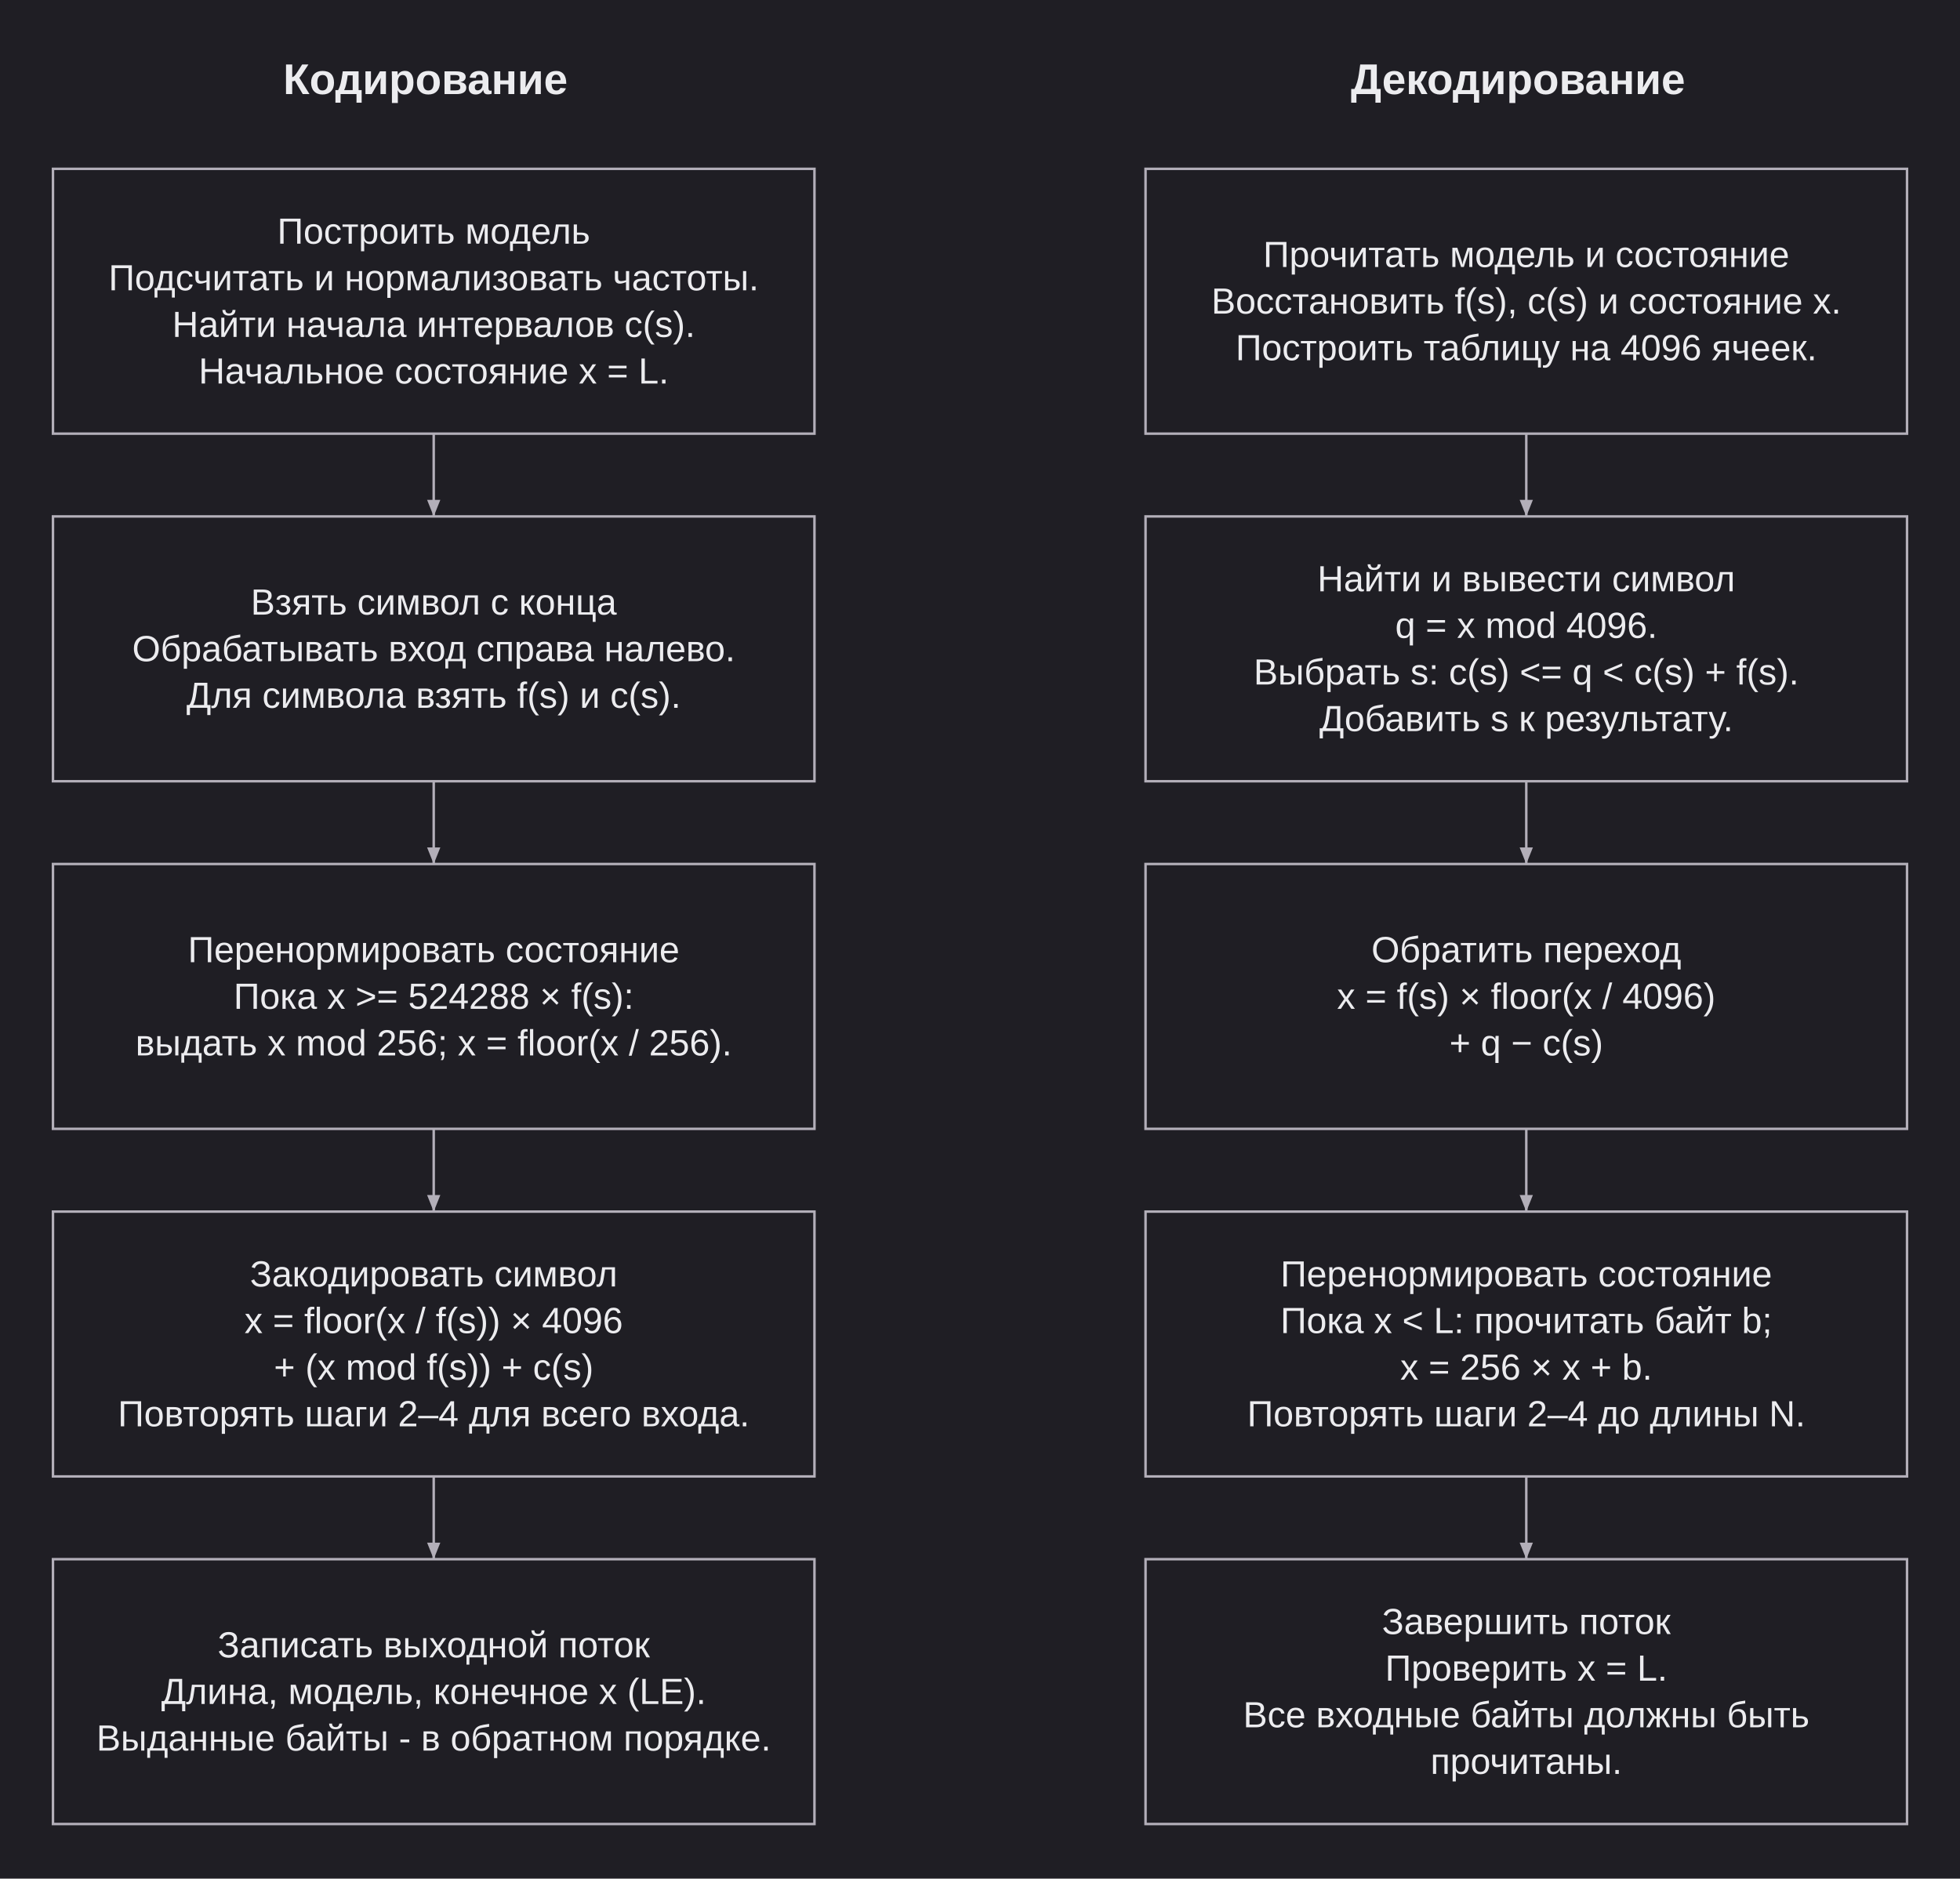
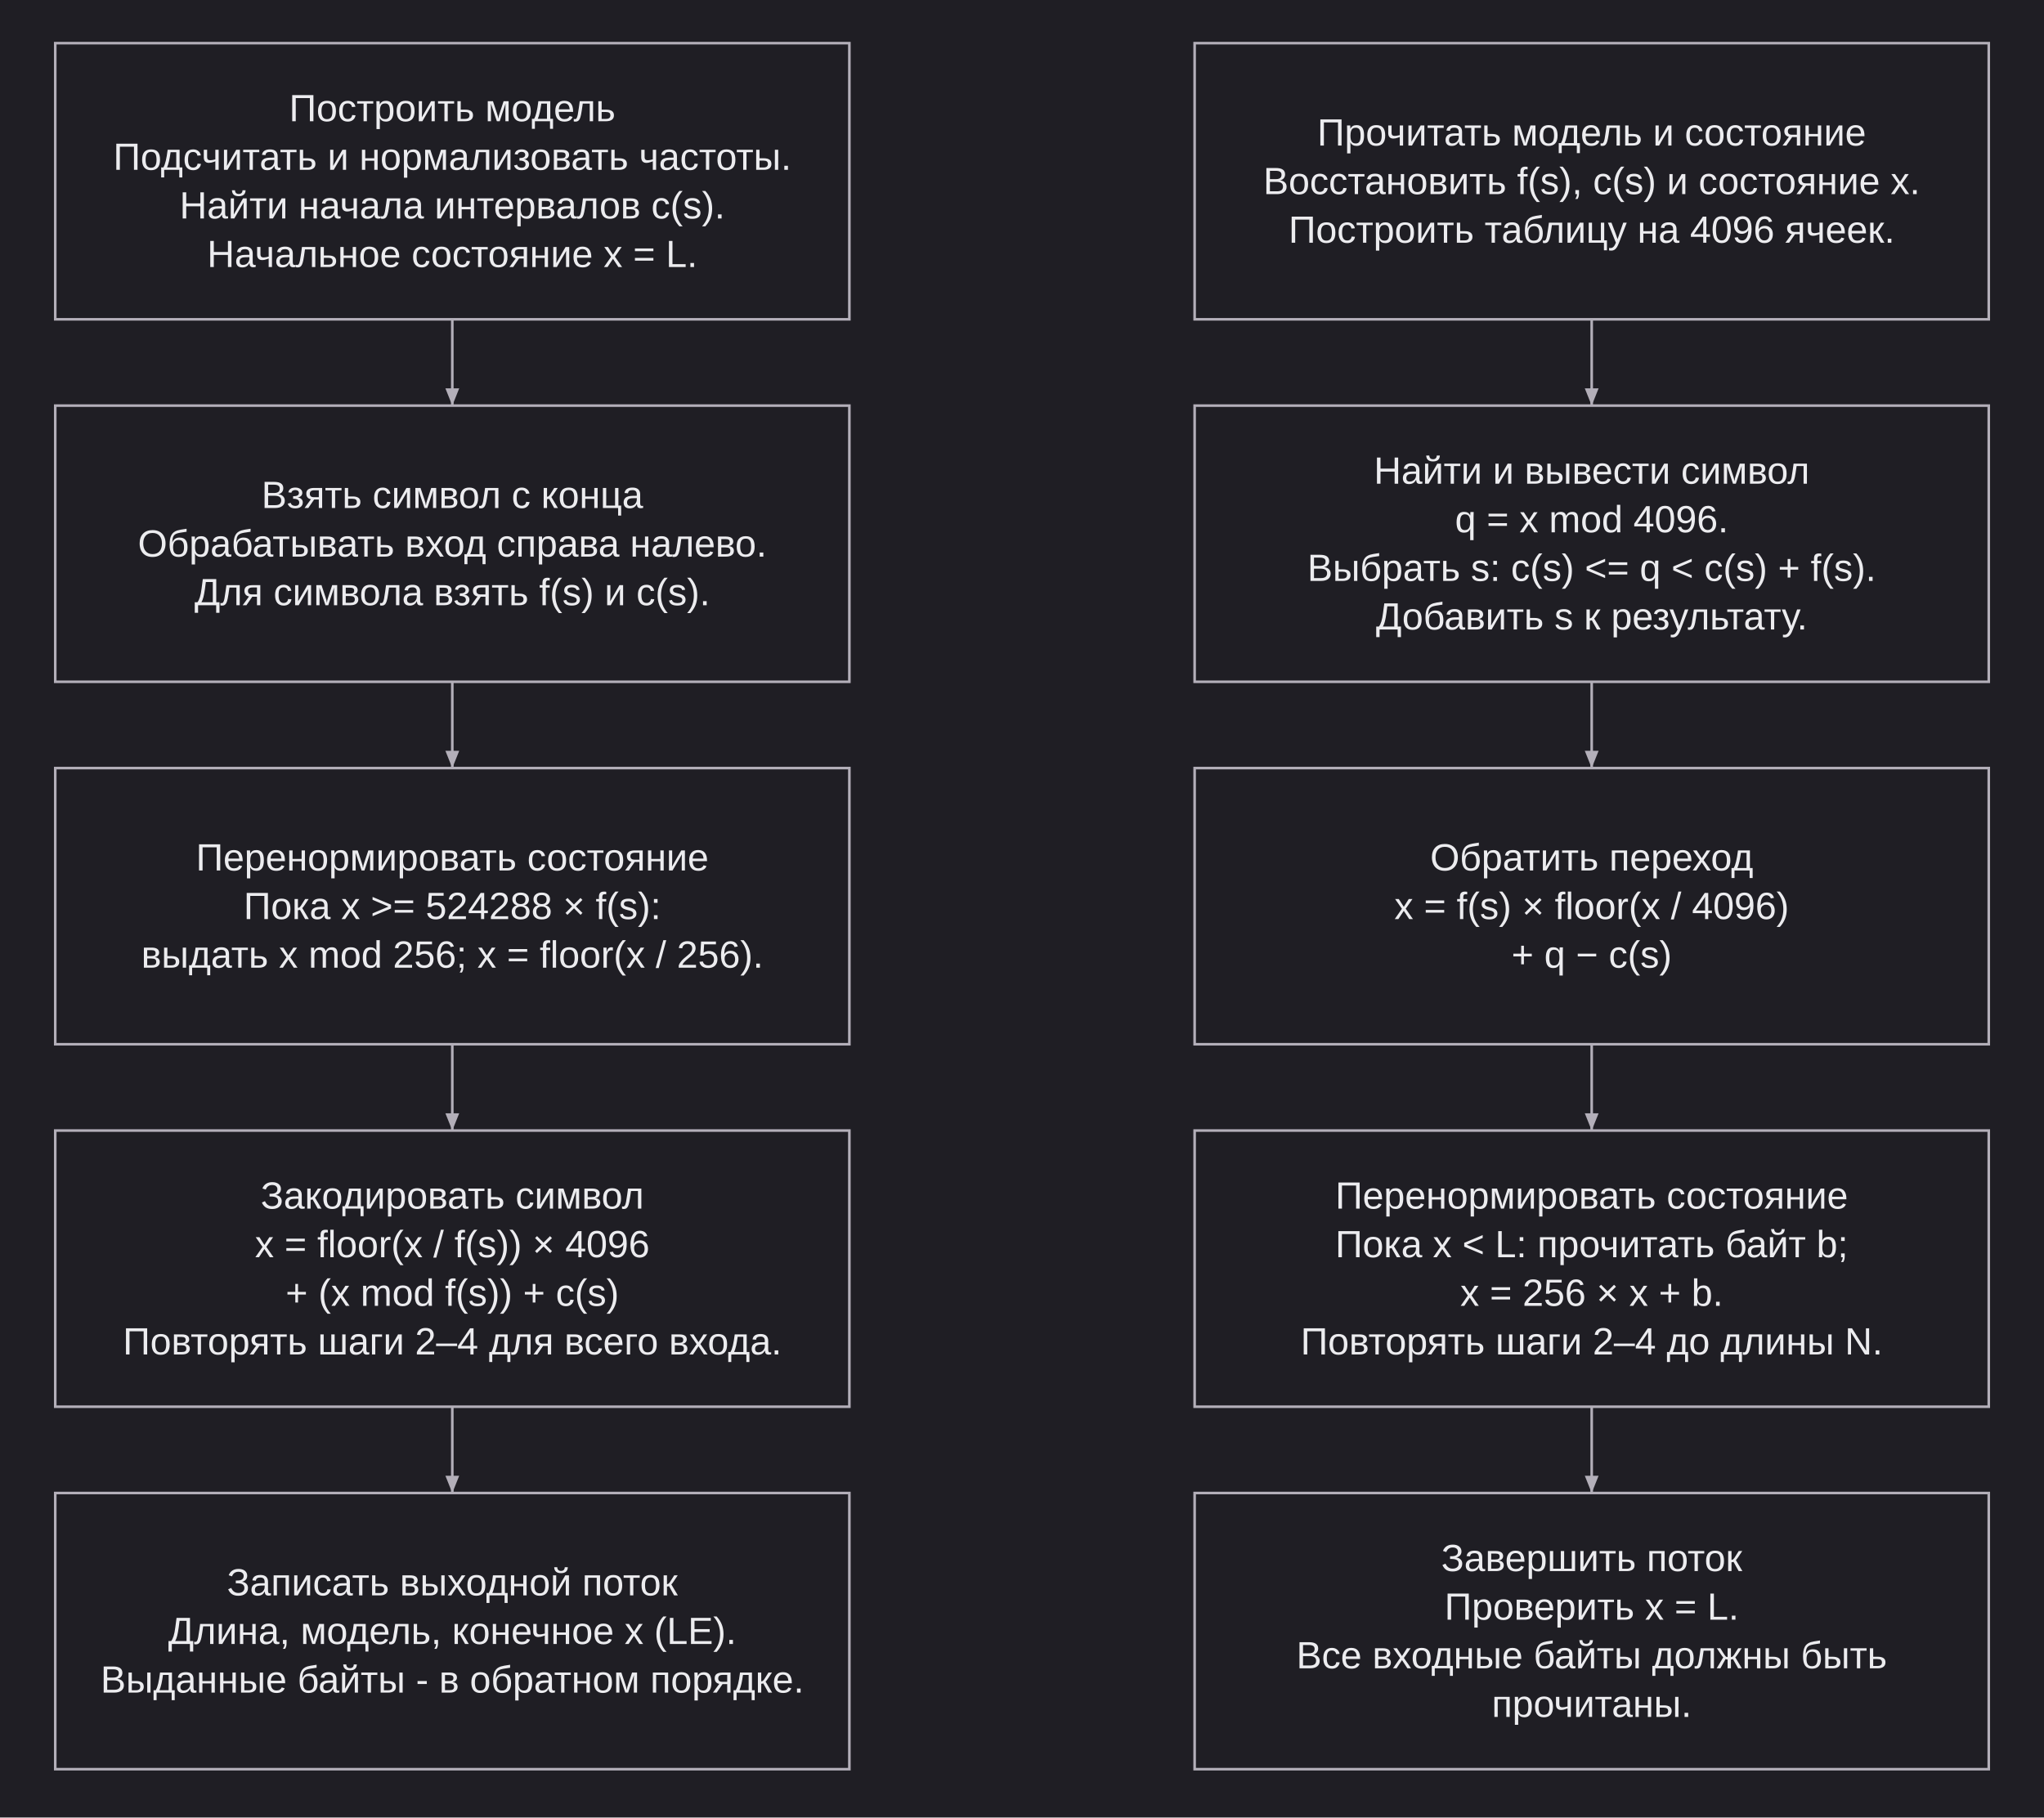
- <svg xmlns="http://www.w3.org/2000/svg" width="1184" height="1135" viewBox="48 -2 1184 1135" role="img">
+ <svg xmlns="http://www.w3.org/2000/svg" width="1184" height="1053" viewBox="48 75 1184 1053" role="img">
  <defs>
    <marker id="arrow" viewBox="0 0 10 10" refX="10" refY="5" markerWidth="10" markerHeight="10" markerUnits="userSpaceOnUse" orient="auto">
      <path d="M 0 1 L 10 5 L 0 9 Z" fill="#b3afb9" />
    </marker>
  </defs>
-   <rect id="background" x="48" y="-2" width="1184" height="1135" fill="#1f1e24" />
+   <rect id="background" x="48" y="75" width="1184" height="1053.0" fill="#1f1e24" />
  <g id="drawing">
    <path d="M 310 260 L 310 310" fill="none" stroke="#b3afb9" stroke-width="1.5" stroke-linecap="round" stroke-linejoin="round" marker-end="url(#arrow)" data-edge-id="e0" data-source="n2" data-target="n3" />
    <path d="M 310 470 L 310 520" fill="none" stroke="#b3afb9" stroke-width="1.5" stroke-linecap="round" stroke-linejoin="round" marker-end="url(#arrow)" data-edge-id="e1" data-source="n3" data-target="n4" />
    <path d="M 310 680 L 310 730" fill="none" stroke="#b3afb9" stroke-width="1.5" stroke-linecap="round" stroke-linejoin="round" marker-end="url(#arrow)" data-edge-id="e2" data-source="n4" data-target="n5" />
    <path d="M 310 890 L 310 940" fill="none" stroke="#b3afb9" stroke-width="1.5" stroke-linecap="round" stroke-linejoin="round" marker-end="url(#arrow)" data-edge-id="e3" data-source="n5" data-target="n6" />
    <path d="M 970 260 L 970 310" fill="none" stroke="#b3afb9" stroke-width="1.5" stroke-linecap="round" stroke-linejoin="round" marker-end="url(#arrow)" data-edge-id="e4" data-source="n8" data-target="n9" />
    <path d="M 970 470 L 970 520" fill="none" stroke="#b3afb9" stroke-width="1.5" stroke-linecap="round" stroke-linejoin="round" marker-end="url(#arrow)" data-edge-id="e5" data-source="n9" data-target="n10" />
    <path d="M 970 680 L 970 730" fill="none" stroke="#b3afb9" stroke-width="1.5" stroke-linecap="round" stroke-linejoin="round" marker-end="url(#arrow)" data-edge-id="e6" data-source="n10" data-target="n11" />
    <path d="M 970 890 L 970 940" fill="none" stroke="#b3afb9" stroke-width="1.5" stroke-linecap="round" stroke-linejoin="round" marker-end="url(#arrow)" data-edge-id="e7" data-source="n11" data-target="n12" />
-     <g data-vertex-id="n1">
-       <text x="305" y="54.84" text-anchor="middle" font-family="Arial" font-size="26px" fill="#ececef" font-weight="bold">Кодирование</text>
-     </g>
    <g data-vertex-id="n2">
      <rect x="80" y="100" width="460" height="160" rx="0" ry="0" fill="#1f1e24" stroke="#b3afb9" stroke-width="1.5" />
      <text x="310" y="145.24" text-anchor="middle" font-family="Arial" font-size="22px" fill="#ececef">Построить модель</text>
      <text x="310" y="173.4" text-anchor="middle" font-family="Arial" font-size="22px" fill="#ececef">Подсчитать и нормализовать частоты.</text>
      <text x="310" y="201.56" text-anchor="middle" font-family="Arial" font-size="22px" fill="#ececef">Найти начала интервалов c(s).</text>
      <text x="310" y="229.72" text-anchor="middle" font-family="Arial" font-size="22px" fill="#ececef">Начальное состояние x = L.</text>
    </g>
    <g data-vertex-id="n3">
      <rect x="80" y="310" width="460" height="160" rx="0" ry="0" fill="#1f1e24" stroke="#b3afb9" stroke-width="1.5" />
      <text x="310" y="369.32" text-anchor="middle" font-family="Arial" font-size="22px" fill="#ececef">Взять символ с конца</text>
      <text x="310" y="397.48" text-anchor="middle" font-family="Arial" font-size="22px" fill="#ececef">Обрабатывать вход справа налево.</text>
      <text x="310" y="425.64" text-anchor="middle" font-family="Arial" font-size="22px" fill="#ececef">Для символа взять f(s) и c(s).</text>
    </g>
    <g data-vertex-id="n4">
      <rect x="80" y="520" width="460" height="160" rx="0" ry="0" fill="#1f1e24" stroke="#b3afb9" stroke-width="1.5" />
      <text x="310" y="579.32" text-anchor="middle" font-family="Arial" font-size="22px" fill="#ececef">Перенормировать состояние</text>
      <text x="310" y="607.48" text-anchor="middle" font-family="Arial" font-size="22px" fill="#ececef">Пока x &gt;= 524288 × f(s):</text>
      <text x="310" y="635.64" text-anchor="middle" font-family="Arial" font-size="22px" fill="#ececef">выдать x mod 256; x = floor(x / 256).</text>
    </g>
    <g data-vertex-id="n5">
      <rect x="80" y="730" width="460" height="160" rx="0" ry="0" fill="#1f1e24" stroke="#b3afb9" stroke-width="1.5" />
      <text x="310" y="775.24" text-anchor="middle" font-family="Arial" font-size="22px" fill="#ececef">Закодировать символ</text>
      <text x="310" y="803.4" text-anchor="middle" font-family="Arial" font-size="22px" fill="#ececef">x = floor(x / f(s)) × 4096</text>
      <text x="310" y="831.56" text-anchor="middle" font-family="Arial" font-size="22px" fill="#ececef">+ (x mod f(s)) + c(s)</text>
      <text x="310" y="859.72" text-anchor="middle" font-family="Arial" font-size="22px" fill="#ececef">Повторять шаги 2–4 для всего входа.</text>
    </g>
    <g data-vertex-id="n6">
      <rect x="80" y="940" width="460" height="160" rx="0" ry="0" fill="#1f1e24" stroke="#b3afb9" stroke-width="1.5" />
      <text x="310" y="999.32" text-anchor="middle" font-family="Arial" font-size="22px" fill="#ececef">Записать выходной поток</text>
      <text x="310" y="1027.48" text-anchor="middle" font-family="Arial" font-size="22px" fill="#ececef">Длина, модель, конечное x (LE).</text>
      <text x="310" y="1055.64" text-anchor="middle" font-family="Arial" font-size="22px" fill="#ececef">Выданные байты - в обратном порядке.</text>
-     </g>
-     <g data-vertex-id="n7">
-       <text x="965" y="54.84" text-anchor="middle" font-family="Arial" font-size="26px" fill="#ececef" font-weight="bold">Декодирование</text>
    </g>
    <g data-vertex-id="n8">
      <rect x="740" y="100" width="460" height="160" rx="0" ry="0" fill="#1f1e24" stroke="#b3afb9" stroke-width="1.5" />
      <text x="970" y="159.32" text-anchor="middle" font-family="Arial" font-size="22px" fill="#ececef">Прочитать модель и состояние</text>
      <text x="970" y="187.48" text-anchor="middle" font-family="Arial" font-size="22px" fill="#ececef">Восстановить f(s), c(s) и состояние x.</text>
      <text x="970" y="215.64" text-anchor="middle" font-family="Arial" font-size="22px" fill="#ececef">Построить таблицу на 4096 ячеек.</text>
    </g>
    <g data-vertex-id="n9">
      <rect x="740" y="310" width="460" height="160" rx="0" ry="0" fill="#1f1e24" stroke="#b3afb9" stroke-width="1.5" />
      <text x="970" y="355.24" text-anchor="middle" font-family="Arial" font-size="22px" fill="#ececef">Найти и вывести символ</text>
      <text x="970" y="383.4" text-anchor="middle" font-family="Arial" font-size="22px" fill="#ececef">q = x mod 4096.</text>
      <text x="970" y="411.56" text-anchor="middle" font-family="Arial" font-size="22px" fill="#ececef">Выбрать s: c(s) &lt;= q &lt; c(s) + f(s).</text>
      <text x="970" y="439.72" text-anchor="middle" font-family="Arial" font-size="22px" fill="#ececef">Добавить s к результату.</text>
    </g>
    <g data-vertex-id="n10">
      <rect x="740" y="520" width="460" height="160" rx="0" ry="0" fill="#1f1e24" stroke="#b3afb9" stroke-width="1.5" />
      <text x="970" y="579.32" text-anchor="middle" font-family="Arial" font-size="22px" fill="#ececef">Обратить переход</text>
      <text x="970" y="607.48" text-anchor="middle" font-family="Arial" font-size="22px" fill="#ececef">x = f(s) × floor(x / 4096)</text>
      <text x="970" y="635.64" text-anchor="middle" font-family="Arial" font-size="22px" fill="#ececef">+ q − c(s)</text>
    </g>
    <g data-vertex-id="n11">
      <rect x="740" y="730" width="460" height="160" rx="0" ry="0" fill="#1f1e24" stroke="#b3afb9" stroke-width="1.5" />
      <text x="970" y="775.24" text-anchor="middle" font-family="Arial" font-size="22px" fill="#ececef">Перенормировать состояние</text>
      <text x="970" y="803.4" text-anchor="middle" font-family="Arial" font-size="22px" fill="#ececef">Пока x &lt; L: прочитать байт b;</text>
      <text x="970" y="831.56" text-anchor="middle" font-family="Arial" font-size="22px" fill="#ececef">x = 256 × x + b.</text>
      <text x="970" y="859.72" text-anchor="middle" font-family="Arial" font-size="22px" fill="#ececef">Повторять шаги 2–4 до длины N.</text>
    </g>
    <g data-vertex-id="n12">
      <rect x="740" y="940" width="460" height="160" rx="0" ry="0" fill="#1f1e24" stroke="#b3afb9" stroke-width="1.5" />
      <text x="970" y="985.24" text-anchor="middle" font-family="Arial" font-size="22px" fill="#ececef">Завершить поток</text>
      <text x="970" y="1013.4" text-anchor="middle" font-family="Arial" font-size="22px" fill="#ececef">Проверить x = L.</text>
      <text x="970" y="1041.56" text-anchor="middle" font-family="Arial" font-size="22px" fill="#ececef">Все входные байты должны быть</text>
      <text x="970" y="1069.72" text-anchor="middle" font-family="Arial" font-size="22px" fill="#ececef">прочитаны.</text>
    </g>
  </g>
</svg>
